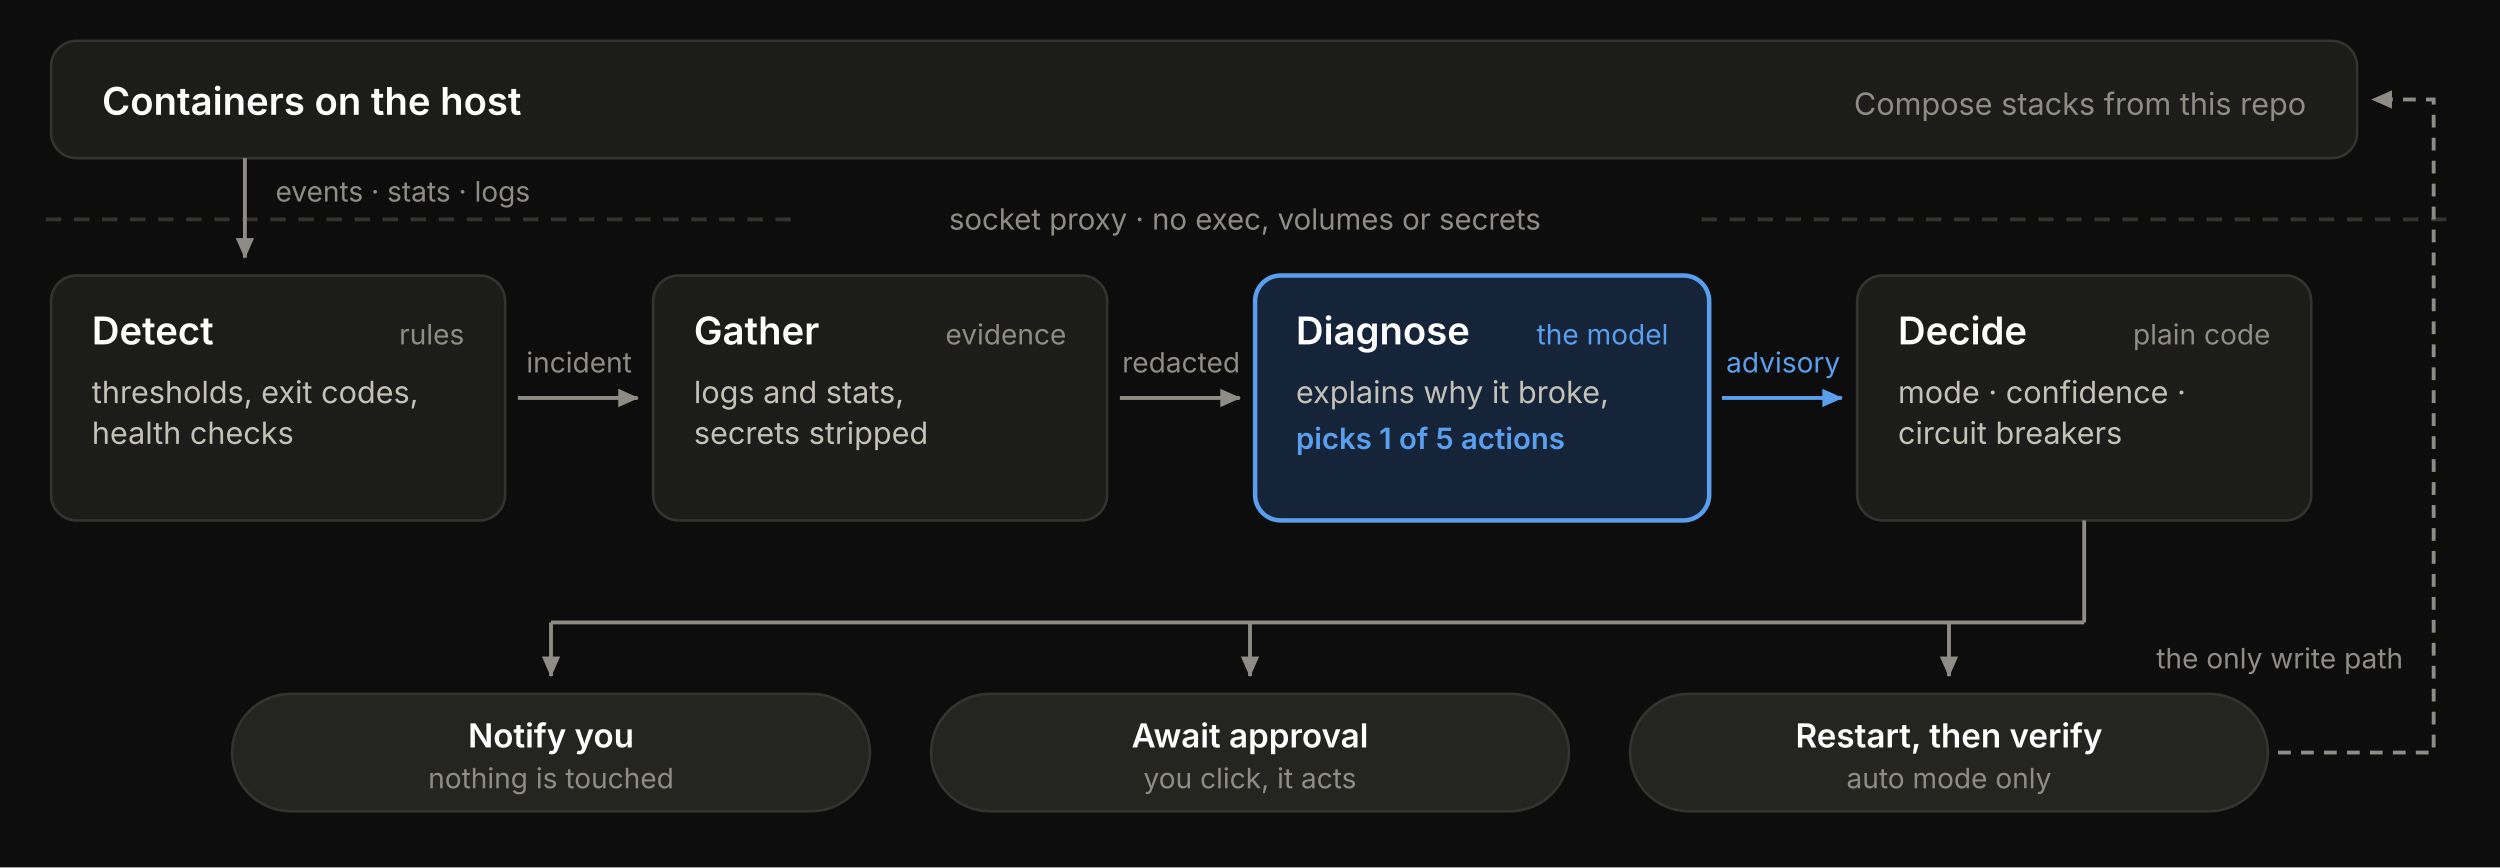
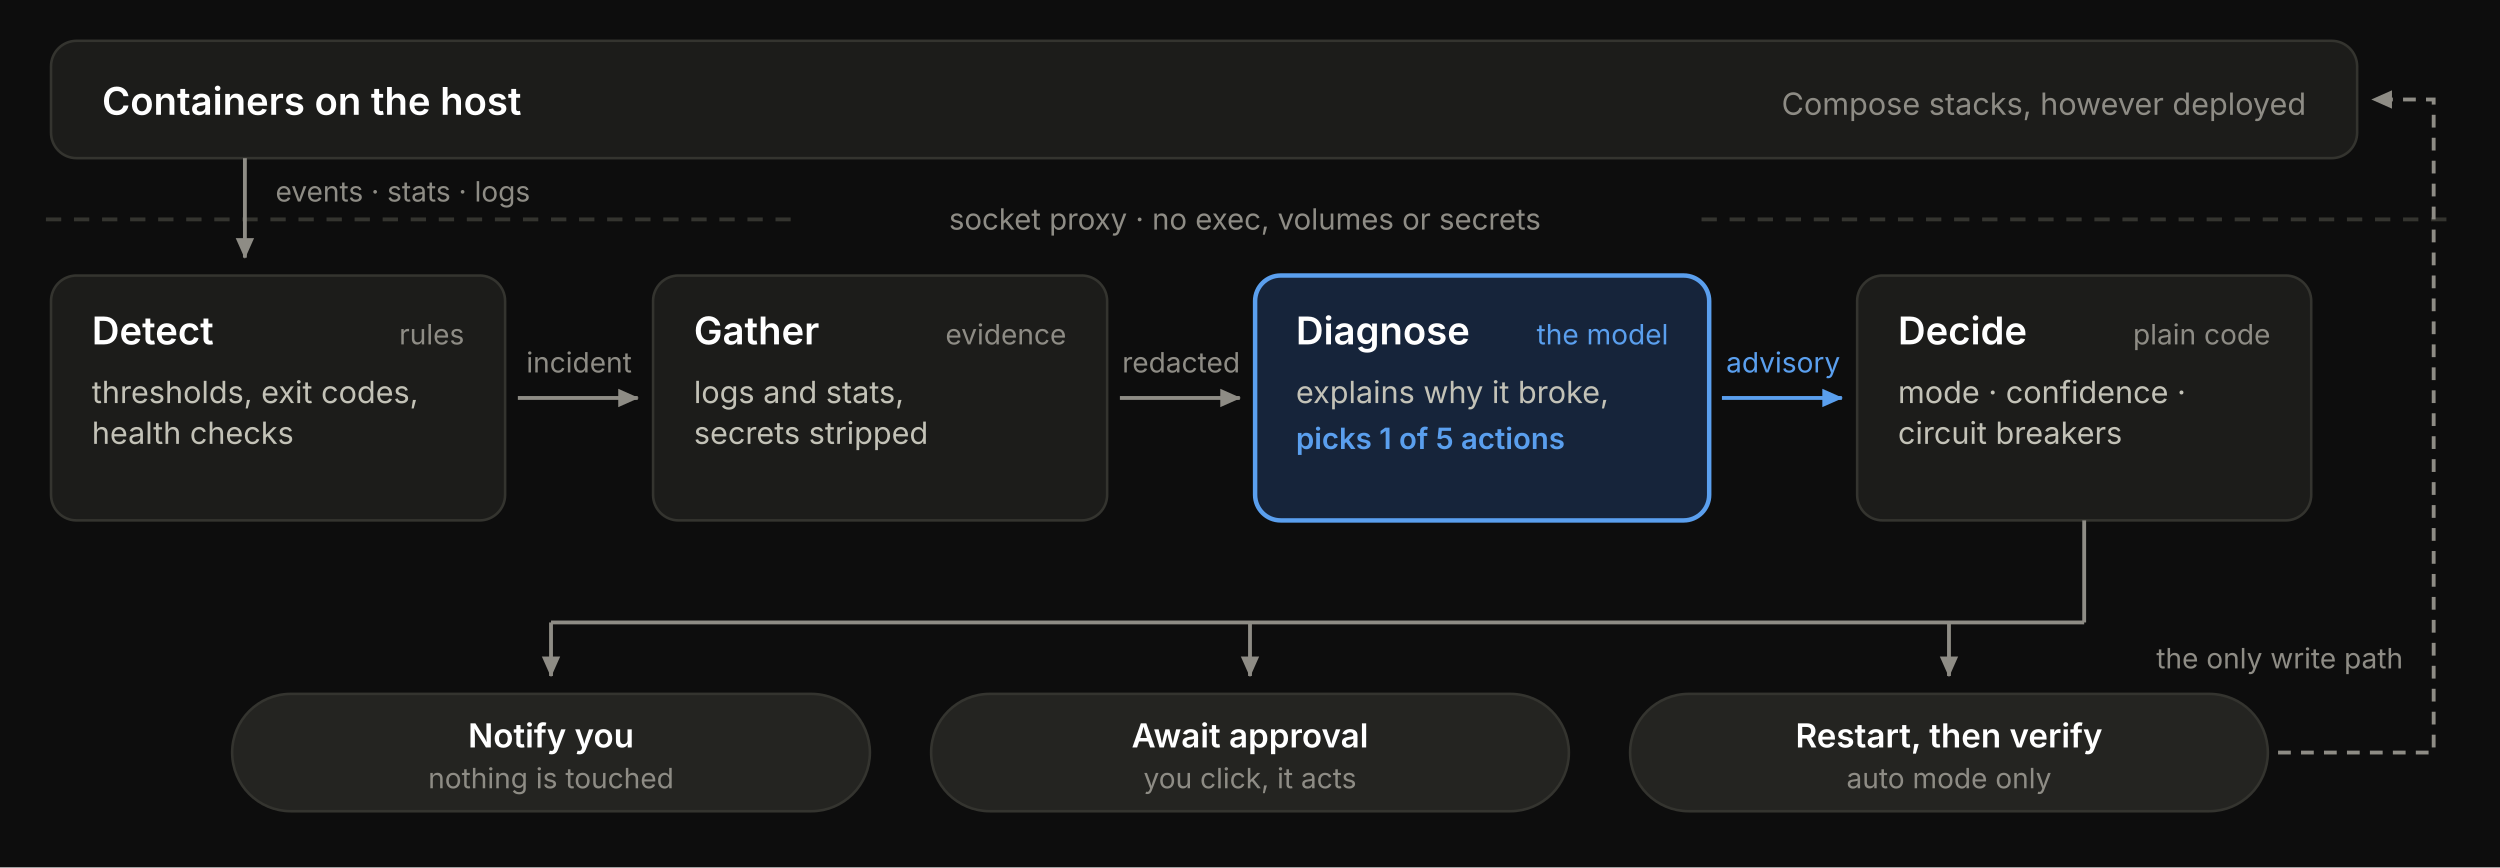
<svg xmlns="http://www.w3.org/2000/svg" viewBox="0 0 980 340" width="980" height="340" role="img" aria-label="How Container Doctor works. Rules watching the containers open an incident; evidence is gathered and secrets stripped; a model explains the failure and proposes one of five fixed actions, advisory only; a deterministic policy engine then either notifies you, waits for your approval, or restarts the container and verifies it. Everything crosses a socket proxy that blocks exec, volumes and secrets, and restarting is the only write path back to the containers.">
  <defs>
    <marker id="a" viewBox="0 0 10 10" refX="8.5" refY="5" markerWidth="6" markerHeight="6" orient="auto-start-reverse">
      <path d="M0,1 L9,5 L0,9 z" fill="#8e8c85" />
    </marker>
    <marker id="aa" viewBox="0 0 10 10" refX="8.5" refY="5" markerWidth="6" markerHeight="6" orient="auto-start-reverse">
      <path d="M0,1 L9,5 L0,9 z" fill="#5a9fee" />
    </marker>
  </defs>
  <rect width="980" height="340" fill="#0d0d0d" />
  <g font-family="system-ui,-apple-system,Segoe UI,sans-serif">
    <rect x="20" y="16" width="904" height="46" rx="10" fill="#1c1c1a" stroke="#34342f" />
    <text x="40" y="45" font-size="15" font-weight="600" fill="#ffffff">Containers on the host</text>
-     <text x="904" y="45" font-size="12" text-anchor="end" fill="#8e8c85">Compose stacks from this repo</text>
+     <text x="904" y="45" font-size="12" text-anchor="end" fill="#8e8c85">Compose stacks, however deployed</text>
    <line x1="18" y1="86" x2="962" y2="86" stroke="#34342f" stroke-width="1.5" stroke-dasharray="6 5" />
    <rect x="310" y="75" width="356" height="22" fill="#0d0d0d" />
    <text x="488" y="90" font-size="11.5" text-anchor="middle" fill="#8e8c85">socket proxy · no exec, volumes or secrets</text>
    <path d="M96,62 L96,101" stroke="#8e8c85" stroke-width="1.5" fill="none" marker-end="url(#a)" />
    <text x="108" y="79" font-size="11" fill="#8e8c85">events · stats · logs</text>
    <rect x="20" y="108" width="178" height="96" rx="10" fill="#1c1c1a" stroke="#34342f" stroke-width="1" />
    <text x="36" y="135" font-size="15" font-weight="600" fill="#ffffff">Detect</text>
    <text x="182" y="135" font-size="11" text-anchor="end" fill="#8e8c85">rules</text>
    <text x="36" y="158" font-size="12" fill="#c3c2b7">thresholds, exit codes,</text>
    <text x="36" y="174" font-size="12" fill="#c3c2b7">health checks</text>
    <rect x="256" y="108" width="178" height="96" rx="10" fill="#1c1c1a" stroke="#34342f" stroke-width="1" />
    <text x="272" y="135" font-size="15" font-weight="600" fill="#ffffff">Gather</text>
    <text x="418" y="135" font-size="11" text-anchor="end" fill="#8e8c85">evidence</text>
    <text x="272" y="158" font-size="12" fill="#c3c2b7">logs and stats,</text>
    <text x="272" y="174" font-size="12" fill="#c3c2b7">secrets stripped</text>
    <rect x="492" y="108" width="178" height="96" rx="10" fill="#16243a" stroke="#5a9fee" stroke-width="1.75" />
    <text x="508" y="135" font-size="15" font-weight="600" fill="#ffffff">Diagnose</text>
    <text x="654" y="135" font-size="11" text-anchor="end" fill="#5a9fee">the model</text>
    <text x="508" y="158" font-size="12" fill="#c3c2b7">explains why it broke,</text>
    <text x="508" y="176" font-size="11.5" font-weight="600" fill="#5a9fee">picks 1 of 5 actions</text>
    <rect x="728" y="108" width="178" height="96" rx="10" fill="#1c1c1a" stroke="#34342f" stroke-width="1" />
    <text x="744" y="135" font-size="15" font-weight="600" fill="#ffffff">Decide</text>
    <text x="890" y="135" font-size="11" text-anchor="end" fill="#8e8c85">plain code</text>
    <text x="744" y="158" font-size="12" fill="#c3c2b7">mode · confidence ·</text>
    <text x="744" y="174" font-size="12" fill="#c3c2b7">circuit breakers</text>
    <path d="M203,156.0 L250,156.0" stroke="#8e8c85" stroke-width="1.5" fill="none" marker-end="url(#a)" />
    <text x="227.0" y="146.0" font-size="11" text-anchor="middle" fill="#8e8c85">incident</text>
    <path d="M439,156.0 L486,156.0" stroke="#8e8c85" stroke-width="1.5" fill="none" marker-end="url(#a)" />
    <text x="463.0" y="146.0" font-size="11" text-anchor="middle" fill="#8e8c85">redacted</text>
    <path d="M675,156.0 L722,156.0" stroke="#5a9fee" stroke-width="1.5" fill="none" marker-end="url(#aa)" />
    <text x="699.0" y="146.0" font-size="11" text-anchor="middle" fill="#5a9fee">advisory</text>
    <path d="M817.0,204 L817.0,244" stroke="#8e8c85" stroke-width="1.5" fill="none" />
    <path d="M216.0,244 L817.0,244" stroke="#8e8c85" stroke-width="1.5" fill="none" />
    <path d="M216.0,244 L216.0,265" stroke="#8e8c85" stroke-width="1.5" fill="none" marker-end="url(#a)" />
    <rect x="91.0" y="272" width="250" height="46" rx="23" fill="#242421" stroke="#34342f" />
    <text x="216.0" y="293" font-size="13" font-weight="600" text-anchor="middle" fill="#ffffff">Notify you</text>
    <text x="216.0" y="309" font-size="11" text-anchor="middle" fill="#8e8c85">nothing is touched</text>
    <path d="M490.0,244 L490.0,265" stroke="#8e8c85" stroke-width="1.5" fill="none" marker-end="url(#a)" />
    <rect x="365.0" y="272" width="250" height="46" rx="23" fill="#242421" stroke="#34342f" />
    <text x="490.0" y="293" font-size="13" font-weight="600" text-anchor="middle" fill="#ffffff">Await approval</text>
    <text x="490.0" y="309" font-size="11" text-anchor="middle" fill="#8e8c85">you click, it acts</text>
    <path d="M764.0,244 L764.0,265" stroke="#8e8c85" stroke-width="1.5" fill="none" marker-end="url(#a)" />
    <rect x="639.0" y="272" width="250" height="46" rx="23" fill="#242421" stroke="#34342f" />
    <text x="764.0" y="293" font-size="13" font-weight="600" text-anchor="middle" fill="#ffffff">Restart, then verify</text>
    <text x="764.0" y="309" font-size="11" text-anchor="middle" fill="#8e8c85">auto mode only</text>
    <path d="M893.0,295.0 L954,295.0 L954,39.0 L930,39.0" stroke="#8e8c85" stroke-width="1.5" fill="none" stroke-dasharray="5 4" marker-end="url(#a)" />
    <text x="942" y="262" font-size="11" text-anchor="end" fill="#8e8c85">the only write path</text>
  </g>
</svg>
